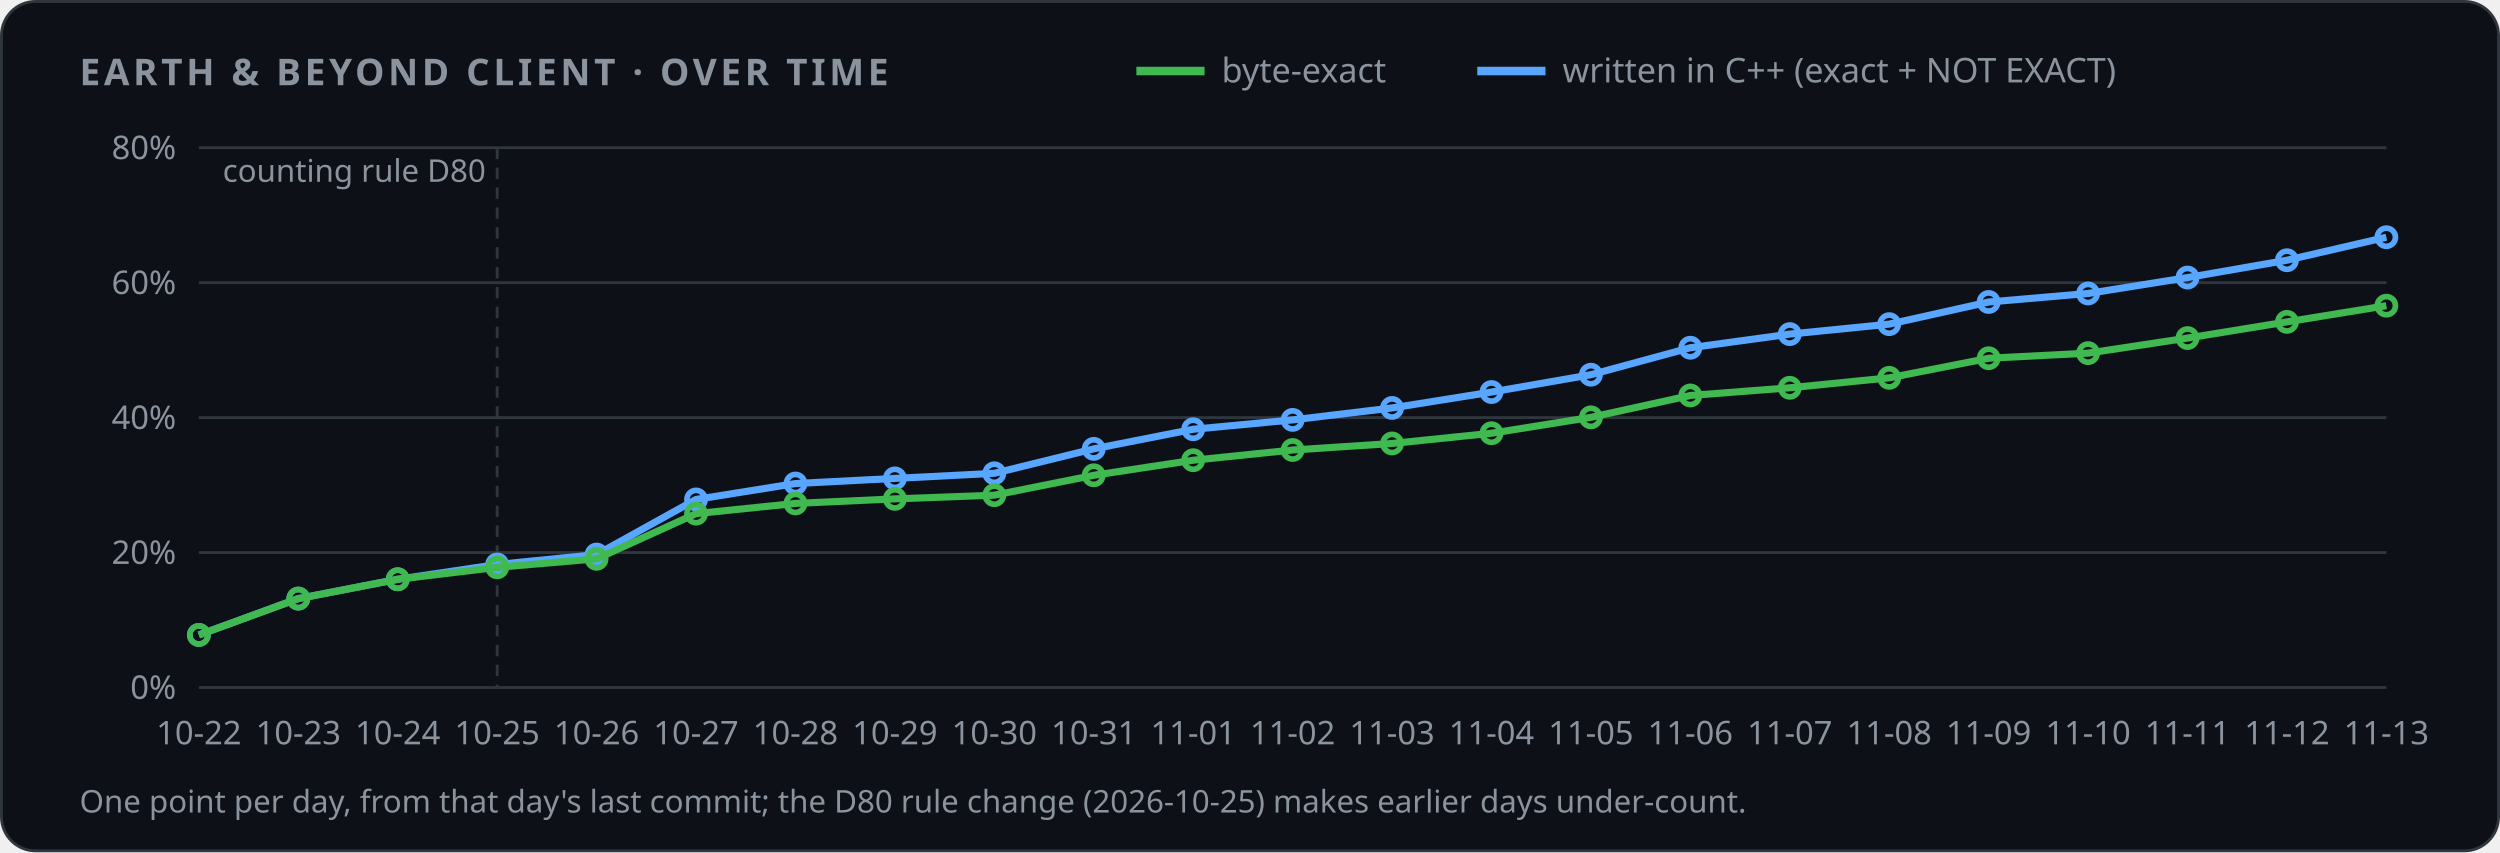
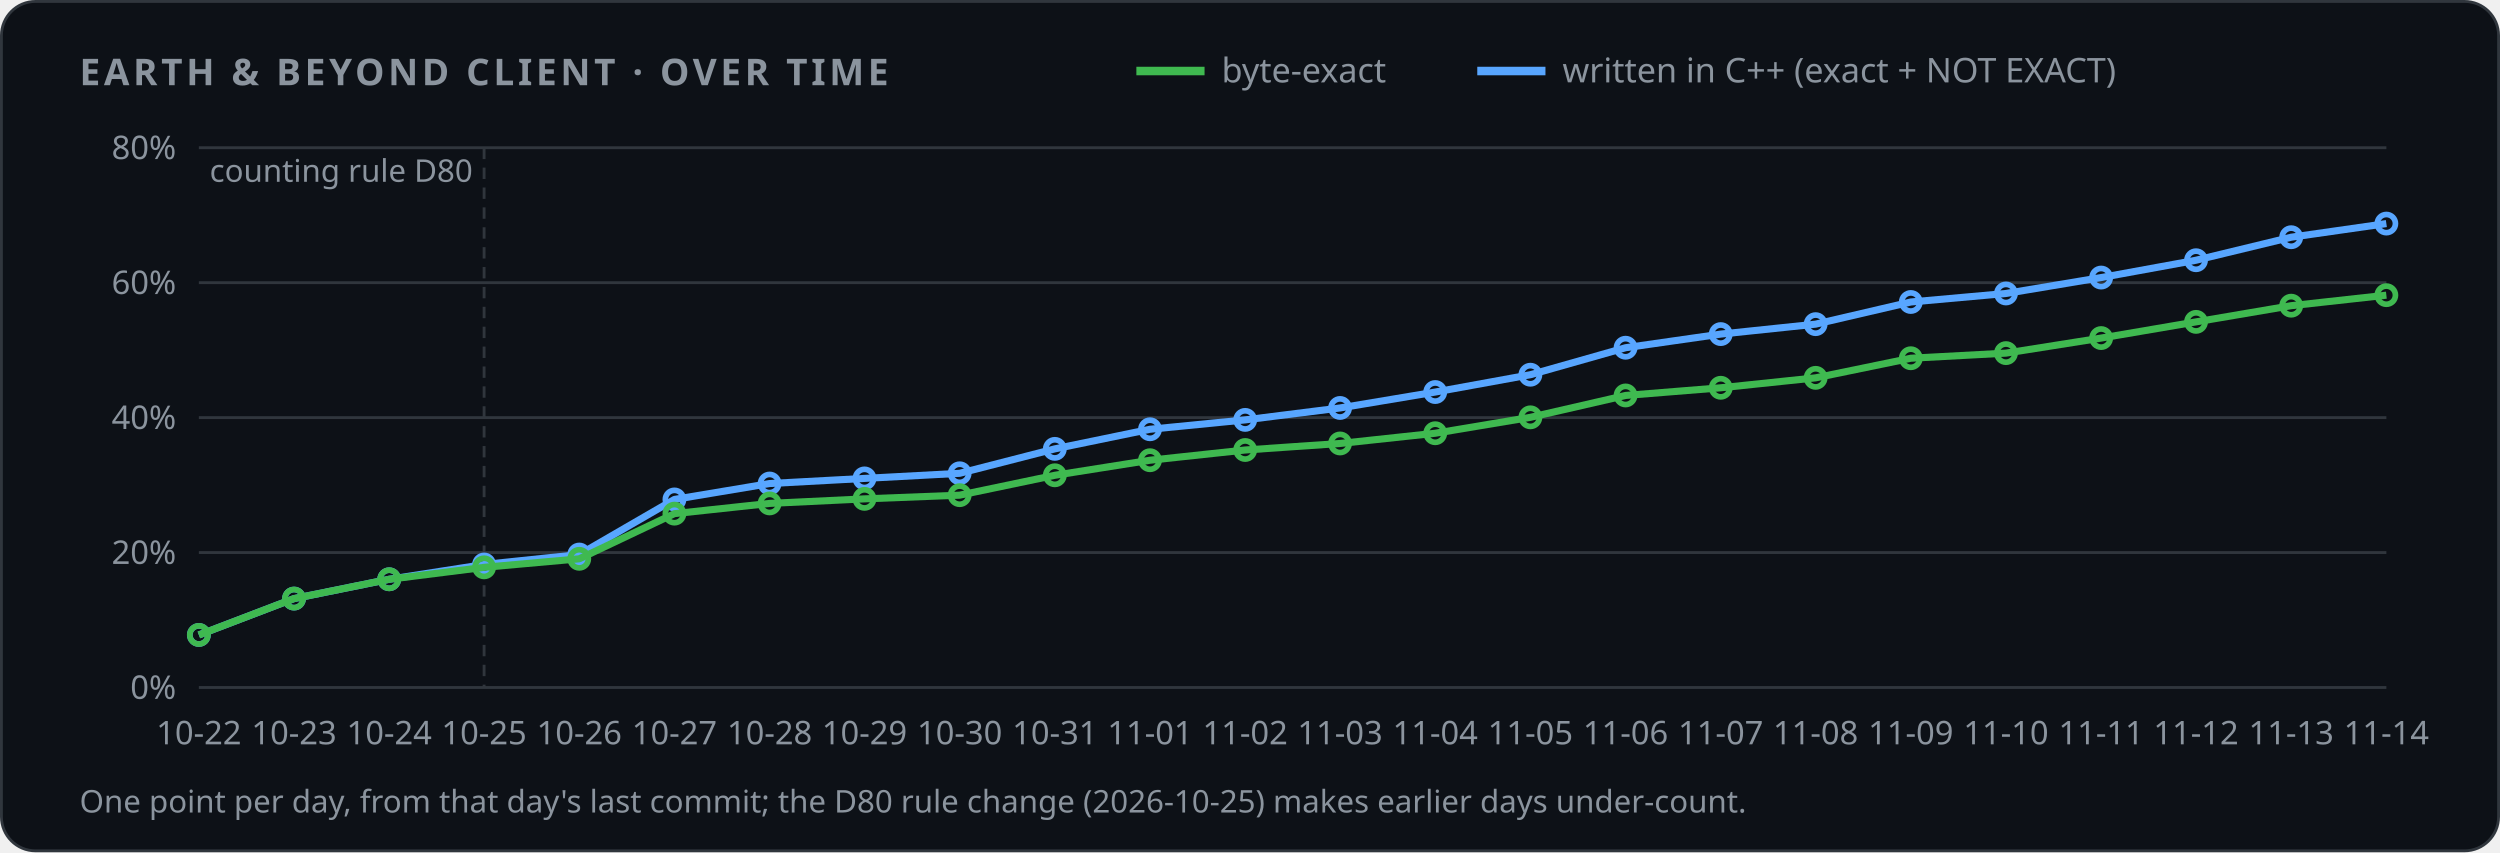
<svg xmlns="http://www.w3.org/2000/svg" width="880" height="300" viewBox="0 0 880 300" role="img" aria-labelledby="title desc">
  <style>
    .card { fill: #0d1117; stroke: #30363d; } .strong { fill: #f0f6fc; } .muted { fill: #8b949e; }
    .grid { stroke: #30363d; } .up { fill: #3fb950; } .down { fill: #f85149; }
    .s-exact { fill: #3fb950; } .s-notexact { fill: #d29922; } .s-stub { fill: #a371f7; }
    .s-third { fill: #238636; } .s-linker { fill: #1b4d2b; } .s-unattr { fill: #30363d; }
    .l-exact { stroke: #3fb950; } .l-written { stroke: #58a6ff; }
    @media (prefers-color-scheme: light) {
      .card { fill: #ffffff; stroke: #d0d7de; } .strong { fill: #1f2328; } .muted { fill: #59636e; }
      .grid { stroke: #d0d7de; } .up { fill: #1a7f37; } .down { fill: #cf222e; }
      .s-exact { fill: #1a7f37; } .s-third { fill: #4ac26b; } .s-linker { fill: #aceebb; } .s-unattr { fill: #d0d7de; }
      .l-exact { stroke: #1a7f37; } .l-written { stroke: #0969da; }
    }
  </style>
  <rect class="card" x="0.5" y="0.5" width="879" height="299" rx="12" />
  <g font-family="-apple-system,BlinkMacSystemFont,'Segoe UI','Noto Sans',Helvetica,Arial,sans-serif">
    <text x="28" y="30" class="muted" font-size="13" font-weight="600" letter-spacing="1.3">EARTH &amp; BEYOND CLIENT · OVER TIME</text>
    <line x1="400" x2="424" y1="25" y2="25" class="l-exact" stroke-width="3" />
    <text x="430" y="29" class="muted" font-size="12">byte-exact</text>
    <line x1="520" x2="544" y1="25" y2="25" class="l-written" stroke-width="3" />
    <text x="550" y="29" class="muted" font-size="12">written in C++ (exact + NOT EXACT)</text>
    <line x1="70" x2="840" y1="242.0" y2="242.0" class="grid" />
    <text x="62" y="246.0" class="muted" font-size="11.5" text-anchor="end">0%</text>
    <line x1="70" x2="840" y1="194.5" y2="194.5" class="grid" />
    <text x="62" y="198.5" class="muted" font-size="11.5" text-anchor="end">20%</text>
    <line x1="70" x2="840" y1="147.0" y2="147.0" class="grid" />
    <text x="62" y="151.0" class="muted" font-size="11.5" text-anchor="end">40%</text>
    <line x1="70" x2="840" y1="99.5" y2="99.5" class="grid" />
    <text x="62" y="103.5" class="muted" font-size="11.5" text-anchor="end">60%</text>
    <line x1="70" x2="840" y1="52.0" y2="52.0" class="grid" />
    <text x="62" y="56.0" class="muted" font-size="11.5" text-anchor="end">80%</text>
    <text x="70.0" y="262" class="muted" font-size="11.5" text-anchor="middle">10-22</text>
-     <text x="105.0" y="262" class="muted" font-size="11.5" text-anchor="middle">10-23</text>
-     <text x="140.0" y="262" class="muted" font-size="11.5" text-anchor="middle">10-24</text>
-     <text x="175.0" y="262" class="muted" font-size="11.5" text-anchor="middle">10-25</text>
-     <text x="210.0" y="262" class="muted" font-size="11.5" text-anchor="middle">10-26</text>
-     <text x="245.0" y="262" class="muted" font-size="11.5" text-anchor="middle">10-27</text>
-     <text x="280.0" y="262" class="muted" font-size="11.5" text-anchor="middle">10-28</text>
-     <text x="315.0" y="262" class="muted" font-size="11.5" text-anchor="middle">10-29</text>
-     <text x="350.0" y="262" class="muted" font-size="11.5" text-anchor="middle">10-30</text>
-     <text x="385.0" y="262" class="muted" font-size="11.5" text-anchor="middle">10-31</text>
-     <text x="420.0" y="262" class="muted" font-size="11.5" text-anchor="middle">11-01</text>
-     <text x="455.0" y="262" class="muted" font-size="11.5" text-anchor="middle">11-02</text>
-     <text x="490.0" y="262" class="muted" font-size="11.5" text-anchor="middle">11-03</text>
-     <text x="525.0" y="262" class="muted" font-size="11.5" text-anchor="middle">11-04</text>
-     <text x="560.0" y="262" class="muted" font-size="11.5" text-anchor="middle">11-05</text>
-     <text x="595.0" y="262" class="muted" font-size="11.5" text-anchor="middle">11-06</text>
-     <text x="630.0" y="262" class="muted" font-size="11.5" text-anchor="middle">11-07</text>
-     <text x="665.0" y="262" class="muted" font-size="11.5" text-anchor="middle">11-08</text>
-     <text x="700.0" y="262" class="muted" font-size="11.5" text-anchor="middle">11-09</text>
-     <text x="735.0" y="262" class="muted" font-size="11.5" text-anchor="middle">11-10</text>
-     <text x="770.0" y="262" class="muted" font-size="11.5" text-anchor="middle">11-11</text>
-     <text x="805.0" y="262" class="muted" font-size="11.5" text-anchor="middle">11-12</text>
-     <text x="840.0" y="262" class="muted" font-size="11.5" text-anchor="middle">11-13</text>
-     <line x1="175.0" x2="175.0" y1="52" y2="242" class="grid" stroke-dasharray="4 3" />
-     <text x="171.0" y="64" class="muted" font-size="11" text-anchor="end">counting rule D80</text>
-     <polyline points="70.0,223.5 105.0,210.7 140.0,203.9 175.0,198.7 210.0,195.2 245.0,175.8 280.0,170.2 315.0,168.4 350.0,166.6 385.0,158.0 420.0,151.1 455.0,147.8 490.0,143.6 525.0,138.0 560.0,131.9 595.0,122.4 630.0,117.6 665.0,114.1 700.0,106.3 735.0,103.3 770.0,97.7 805.0,91.6 840.0,83.5" fill="none" class="l-written" stroke-width="2.5" stroke-linejoin="round" />
+     <text x="103.5" y="262" class="muted" font-size="11.5" text-anchor="middle">10-23</text>
+     <text x="137.0" y="262" class="muted" font-size="11.5" text-anchor="middle">10-24</text>
+     <text x="170.4" y="262" class="muted" font-size="11.5" text-anchor="middle">10-25</text>
+     <text x="203.9" y="262" class="muted" font-size="11.5" text-anchor="middle">10-26</text>
+     <text x="237.4" y="262" class="muted" font-size="11.5" text-anchor="middle">10-27</text>
+     <text x="270.9" y="262" class="muted" font-size="11.5" text-anchor="middle">10-28</text>
+     <text x="304.3" y="262" class="muted" font-size="11.5" text-anchor="middle">10-29</text>
+     <text x="337.8" y="262" class="muted" font-size="11.5" text-anchor="middle">10-30</text>
+     <text x="371.3" y="262" class="muted" font-size="11.5" text-anchor="middle">10-31</text>
+     <text x="404.8" y="262" class="muted" font-size="11.5" text-anchor="middle">11-01</text>
+     <text x="438.3" y="262" class="muted" font-size="11.5" text-anchor="middle">11-02</text>
+     <text x="471.7" y="262" class="muted" font-size="11.5" text-anchor="middle">11-03</text>
+     <text x="505.2" y="262" class="muted" font-size="11.5" text-anchor="middle">11-04</text>
+     <text x="538.7" y="262" class="muted" font-size="11.5" text-anchor="middle">11-05</text>
+     <text x="572.2" y="262" class="muted" font-size="11.5" text-anchor="middle">11-06</text>
+     <text x="605.7" y="262" class="muted" font-size="11.5" text-anchor="middle">11-07</text>
+     <text x="639.1" y="262" class="muted" font-size="11.5" text-anchor="middle">11-08</text>
+     <text x="672.6" y="262" class="muted" font-size="11.5" text-anchor="middle">11-09</text>
+     <text x="706.1" y="262" class="muted" font-size="11.5" text-anchor="middle">11-10</text>
+     <text x="739.6" y="262" class="muted" font-size="11.5" text-anchor="middle">11-11</text>
+     <text x="773.0" y="262" class="muted" font-size="11.5" text-anchor="middle">11-12</text>
+     <text x="806.5" y="262" class="muted" font-size="11.5" text-anchor="middle">11-13</text>
+     <text x="840.0" y="262" class="muted" font-size="11.5" text-anchor="middle">11-14</text>
+     <line x1="170.4" x2="170.4" y1="52" y2="242" class="grid" stroke-dasharray="4 3" />
+     <text x="166.4" y="64" class="muted" font-size="11" text-anchor="end">counting rule D80</text>
+     <polyline points="70.0,223.5 103.5,210.7 137.0,203.9 170.4,198.7 203.9,195.2 237.4,175.8 270.9,170.2 304.3,168.4 337.8,166.6 371.3,158.0 404.8,151.1 438.3,147.8 471.7,143.6 505.2,138.0 538.7,131.9 572.2,122.4 605.7,117.6 639.1,114.1 672.6,106.3 706.1,103.3 739.6,97.7 773.0,91.6 806.5,83.5 840.0,78.7" fill="none" class="l-written" stroke-width="2.5" stroke-linejoin="round" />
    <circle cx="70.0" cy="223.5" r="3.2" class="l-written" fill="none" stroke-width="2" />
-     <circle cx="105.0" cy="210.7" r="3.2" class="l-written" fill="none" stroke-width="2" />
-     <circle cx="140.0" cy="203.9" r="3.2" class="l-written" fill="none" stroke-width="2" />
-     <circle cx="175.0" cy="198.7" r="3.2" class="l-written" fill="none" stroke-width="2" />
-     <circle cx="210.0" cy="195.2" r="3.2" class="l-written" fill="none" stroke-width="2" />
-     <circle cx="245.0" cy="175.8" r="3.2" class="l-written" fill="none" stroke-width="2" />
-     <circle cx="280.0" cy="170.2" r="3.2" class="l-written" fill="none" stroke-width="2" />
-     <circle cx="315.0" cy="168.4" r="3.2" class="l-written" fill="none" stroke-width="2" />
-     <circle cx="350.0" cy="166.6" r="3.2" class="l-written" fill="none" stroke-width="2" />
-     <circle cx="385.0" cy="158.0" r="3.2" class="l-written" fill="none" stroke-width="2" />
-     <circle cx="420.0" cy="151.1" r="3.2" class="l-written" fill="none" stroke-width="2" />
-     <circle cx="455.0" cy="147.8" r="3.2" class="l-written" fill="none" stroke-width="2" />
-     <circle cx="490.0" cy="143.6" r="3.2" class="l-written" fill="none" stroke-width="2" />
-     <circle cx="525.0" cy="138.0" r="3.2" class="l-written" fill="none" stroke-width="2" />
-     <circle cx="560.0" cy="131.9" r="3.2" class="l-written" fill="none" stroke-width="2" />
-     <circle cx="595.0" cy="122.4" r="3.2" class="l-written" fill="none" stroke-width="2" />
-     <circle cx="630.0" cy="117.6" r="3.2" class="l-written" fill="none" stroke-width="2" />
-     <circle cx="665.0" cy="114.1" r="3.2" class="l-written" fill="none" stroke-width="2" />
-     <circle cx="700.0" cy="106.3" r="3.2" class="l-written" fill="none" stroke-width="2" />
-     <circle cx="735.0" cy="103.3" r="3.2" class="l-written" fill="none" stroke-width="2" />
-     <circle cx="770.0" cy="97.7" r="3.2" class="l-written" fill="none" stroke-width="2" />
-     <circle cx="805.0" cy="91.6" r="3.2" class="l-written" fill="none" stroke-width="2" />
-     <circle cx="840.0" cy="83.5" r="3.2" class="l-written" fill="none" stroke-width="2" />
-     <polyline points="70.0,223.5 105.0,210.7 140.0,203.9 175.0,199.7 210.0,196.7 245.0,180.8 280.0,177.2 315.0,175.6 350.0,174.3 385.0,167.3 420.0,162.0 455.0,158.4 490.0,156.1 525.0,152.5 560.0,146.9 595.0,139.2 630.0,136.5 665.0,133.0 700.0,126.1 735.0,124.3 770.0,119.0 805.0,113.3 840.0,107.6" fill="none" class="l-exact" stroke-width="2.5" stroke-linejoin="round" />
+     <circle cx="103.5" cy="210.7" r="3.2" class="l-written" fill="none" stroke-width="2" />
+     <circle cx="137.0" cy="203.9" r="3.2" class="l-written" fill="none" stroke-width="2" />
+     <circle cx="170.4" cy="198.7" r="3.2" class="l-written" fill="none" stroke-width="2" />
+     <circle cx="203.9" cy="195.2" r="3.2" class="l-written" fill="none" stroke-width="2" />
+     <circle cx="237.4" cy="175.8" r="3.2" class="l-written" fill="none" stroke-width="2" />
+     <circle cx="270.9" cy="170.2" r="3.2" class="l-written" fill="none" stroke-width="2" />
+     <circle cx="304.3" cy="168.4" r="3.2" class="l-written" fill="none" stroke-width="2" />
+     <circle cx="337.8" cy="166.6" r="3.2" class="l-written" fill="none" stroke-width="2" />
+     <circle cx="371.3" cy="158.0" r="3.2" class="l-written" fill="none" stroke-width="2" />
+     <circle cx="404.8" cy="151.1" r="3.2" class="l-written" fill="none" stroke-width="2" />
+     <circle cx="438.3" cy="147.8" r="3.2" class="l-written" fill="none" stroke-width="2" />
+     <circle cx="471.7" cy="143.6" r="3.2" class="l-written" fill="none" stroke-width="2" />
+     <circle cx="505.2" cy="138.0" r="3.2" class="l-written" fill="none" stroke-width="2" />
+     <circle cx="538.7" cy="131.9" r="3.2" class="l-written" fill="none" stroke-width="2" />
+     <circle cx="572.2" cy="122.4" r="3.2" class="l-written" fill="none" stroke-width="2" />
+     <circle cx="605.7" cy="117.6" r="3.2" class="l-written" fill="none" stroke-width="2" />
+     <circle cx="639.1" cy="114.1" r="3.2" class="l-written" fill="none" stroke-width="2" />
+     <circle cx="672.6" cy="106.3" r="3.2" class="l-written" fill="none" stroke-width="2" />
+     <circle cx="706.1" cy="103.3" r="3.2" class="l-written" fill="none" stroke-width="2" />
+     <circle cx="739.6" cy="97.7" r="3.2" class="l-written" fill="none" stroke-width="2" />
+     <circle cx="773.0" cy="91.6" r="3.2" class="l-written" fill="none" stroke-width="2" />
+     <circle cx="806.5" cy="83.5" r="3.2" class="l-written" fill="none" stroke-width="2" />
+     <circle cx="840.0" cy="78.7" r="3.2" class="l-written" fill="none" stroke-width="2" />
+     <polyline points="70.0,223.5 103.5,210.7 137.0,203.9 170.4,199.7 203.9,196.7 237.4,180.8 270.9,177.2 304.3,175.6 337.8,174.3 371.3,167.3 404.8,162.0 438.3,158.4 471.7,156.1 505.2,152.5 538.7,146.9 572.2,139.2 605.7,136.5 639.1,133.0 672.6,126.1 706.1,124.3 739.6,119.0 773.0,113.3 806.5,107.6 840.0,103.9" fill="none" class="l-exact" stroke-width="2.5" stroke-linejoin="round" />
    <circle cx="70.0" cy="223.5" r="3.2" class="l-exact" fill="none" stroke-width="2" />
-     <circle cx="105.0" cy="210.7" r="3.2" class="l-exact" fill="none" stroke-width="2" />
-     <circle cx="140.0" cy="203.9" r="3.2" class="l-exact" fill="none" stroke-width="2" />
-     <circle cx="175.0" cy="199.7" r="3.2" class="l-exact" fill="none" stroke-width="2" />
-     <circle cx="210.0" cy="196.7" r="3.2" class="l-exact" fill="none" stroke-width="2" />
-     <circle cx="245.0" cy="180.8" r="3.2" class="l-exact" fill="none" stroke-width="2" />
-     <circle cx="280.0" cy="177.2" r="3.2" class="l-exact" fill="none" stroke-width="2" />
-     <circle cx="315.0" cy="175.6" r="3.2" class="l-exact" fill="none" stroke-width="2" />
-     <circle cx="350.0" cy="174.3" r="3.2" class="l-exact" fill="none" stroke-width="2" />
-     <circle cx="385.0" cy="167.3" r="3.2" class="l-exact" fill="none" stroke-width="2" />
-     <circle cx="420.0" cy="162.0" r="3.2" class="l-exact" fill="none" stroke-width="2" />
-     <circle cx="455.0" cy="158.4" r="3.2" class="l-exact" fill="none" stroke-width="2" />
-     <circle cx="490.0" cy="156.1" r="3.2" class="l-exact" fill="none" stroke-width="2" />
-     <circle cx="525.0" cy="152.5" r="3.2" class="l-exact" fill="none" stroke-width="2" />
-     <circle cx="560.0" cy="146.9" r="3.2" class="l-exact" fill="none" stroke-width="2" />
-     <circle cx="595.0" cy="139.2" r="3.2" class="l-exact" fill="none" stroke-width="2" />
-     <circle cx="630.0" cy="136.5" r="3.2" class="l-exact" fill="none" stroke-width="2" />
-     <circle cx="665.0" cy="133.0" r="3.2" class="l-exact" fill="none" stroke-width="2" />
-     <circle cx="700.0" cy="126.1" r="3.2" class="l-exact" fill="none" stroke-width="2" />
-     <circle cx="735.0" cy="124.3" r="3.2" class="l-exact" fill="none" stroke-width="2" />
-     <circle cx="770.0" cy="119.0" r="3.2" class="l-exact" fill="none" stroke-width="2" />
-     <circle cx="805.0" cy="113.3" r="3.2" class="l-exact" fill="none" stroke-width="2" />
-     <circle cx="840.0" cy="107.6" r="3.2" class="l-exact" fill="none" stroke-width="2" />
+     <circle cx="103.5" cy="210.7" r="3.2" class="l-exact" fill="none" stroke-width="2" />
+     <circle cx="137.0" cy="203.9" r="3.2" class="l-exact" fill="none" stroke-width="2" />
+     <circle cx="170.4" cy="199.7" r="3.2" class="l-exact" fill="none" stroke-width="2" />
+     <circle cx="203.9" cy="196.7" r="3.2" class="l-exact" fill="none" stroke-width="2" />
+     <circle cx="237.4" cy="180.8" r="3.2" class="l-exact" fill="none" stroke-width="2" />
+     <circle cx="270.9" cy="177.2" r="3.2" class="l-exact" fill="none" stroke-width="2" />
+     <circle cx="304.3" cy="175.6" r="3.2" class="l-exact" fill="none" stroke-width="2" />
+     <circle cx="337.8" cy="174.3" r="3.2" class="l-exact" fill="none" stroke-width="2" />
+     <circle cx="371.3" cy="167.3" r="3.2" class="l-exact" fill="none" stroke-width="2" />
+     <circle cx="404.8" cy="162.0" r="3.2" class="l-exact" fill="none" stroke-width="2" />
+     <circle cx="438.3" cy="158.4" r="3.2" class="l-exact" fill="none" stroke-width="2" />
+     <circle cx="471.7" cy="156.1" r="3.2" class="l-exact" fill="none" stroke-width="2" />
+     <circle cx="505.2" cy="152.5" r="3.2" class="l-exact" fill="none" stroke-width="2" />
+     <circle cx="538.7" cy="146.9" r="3.2" class="l-exact" fill="none" stroke-width="2" />
+     <circle cx="572.2" cy="139.2" r="3.2" class="l-exact" fill="none" stroke-width="2" />
+     <circle cx="605.7" cy="136.5" r="3.2" class="l-exact" fill="none" stroke-width="2" />
+     <circle cx="639.1" cy="133.0" r="3.2" class="l-exact" fill="none" stroke-width="2" />
+     <circle cx="672.6" cy="126.1" r="3.2" class="l-exact" fill="none" stroke-width="2" />
+     <circle cx="706.1" cy="124.3" r="3.2" class="l-exact" fill="none" stroke-width="2" />
+     <circle cx="739.6" cy="119.0" r="3.2" class="l-exact" fill="none" stroke-width="2" />
+     <circle cx="773.0" cy="113.3" r="3.2" class="l-exact" fill="none" stroke-width="2" />
+     <circle cx="806.5" cy="107.6" r="3.2" class="l-exact" fill="none" stroke-width="2" />
+     <circle cx="840.0" cy="103.9" r="3.2" class="l-exact" fill="none" stroke-width="2" />
    <text x="28" y="286" class="muted" font-size="11">One point per day, from that day's last commit; the D80 rule change (2026-10-25) makes earlier days under-count.</text>
  </g>
</svg>
